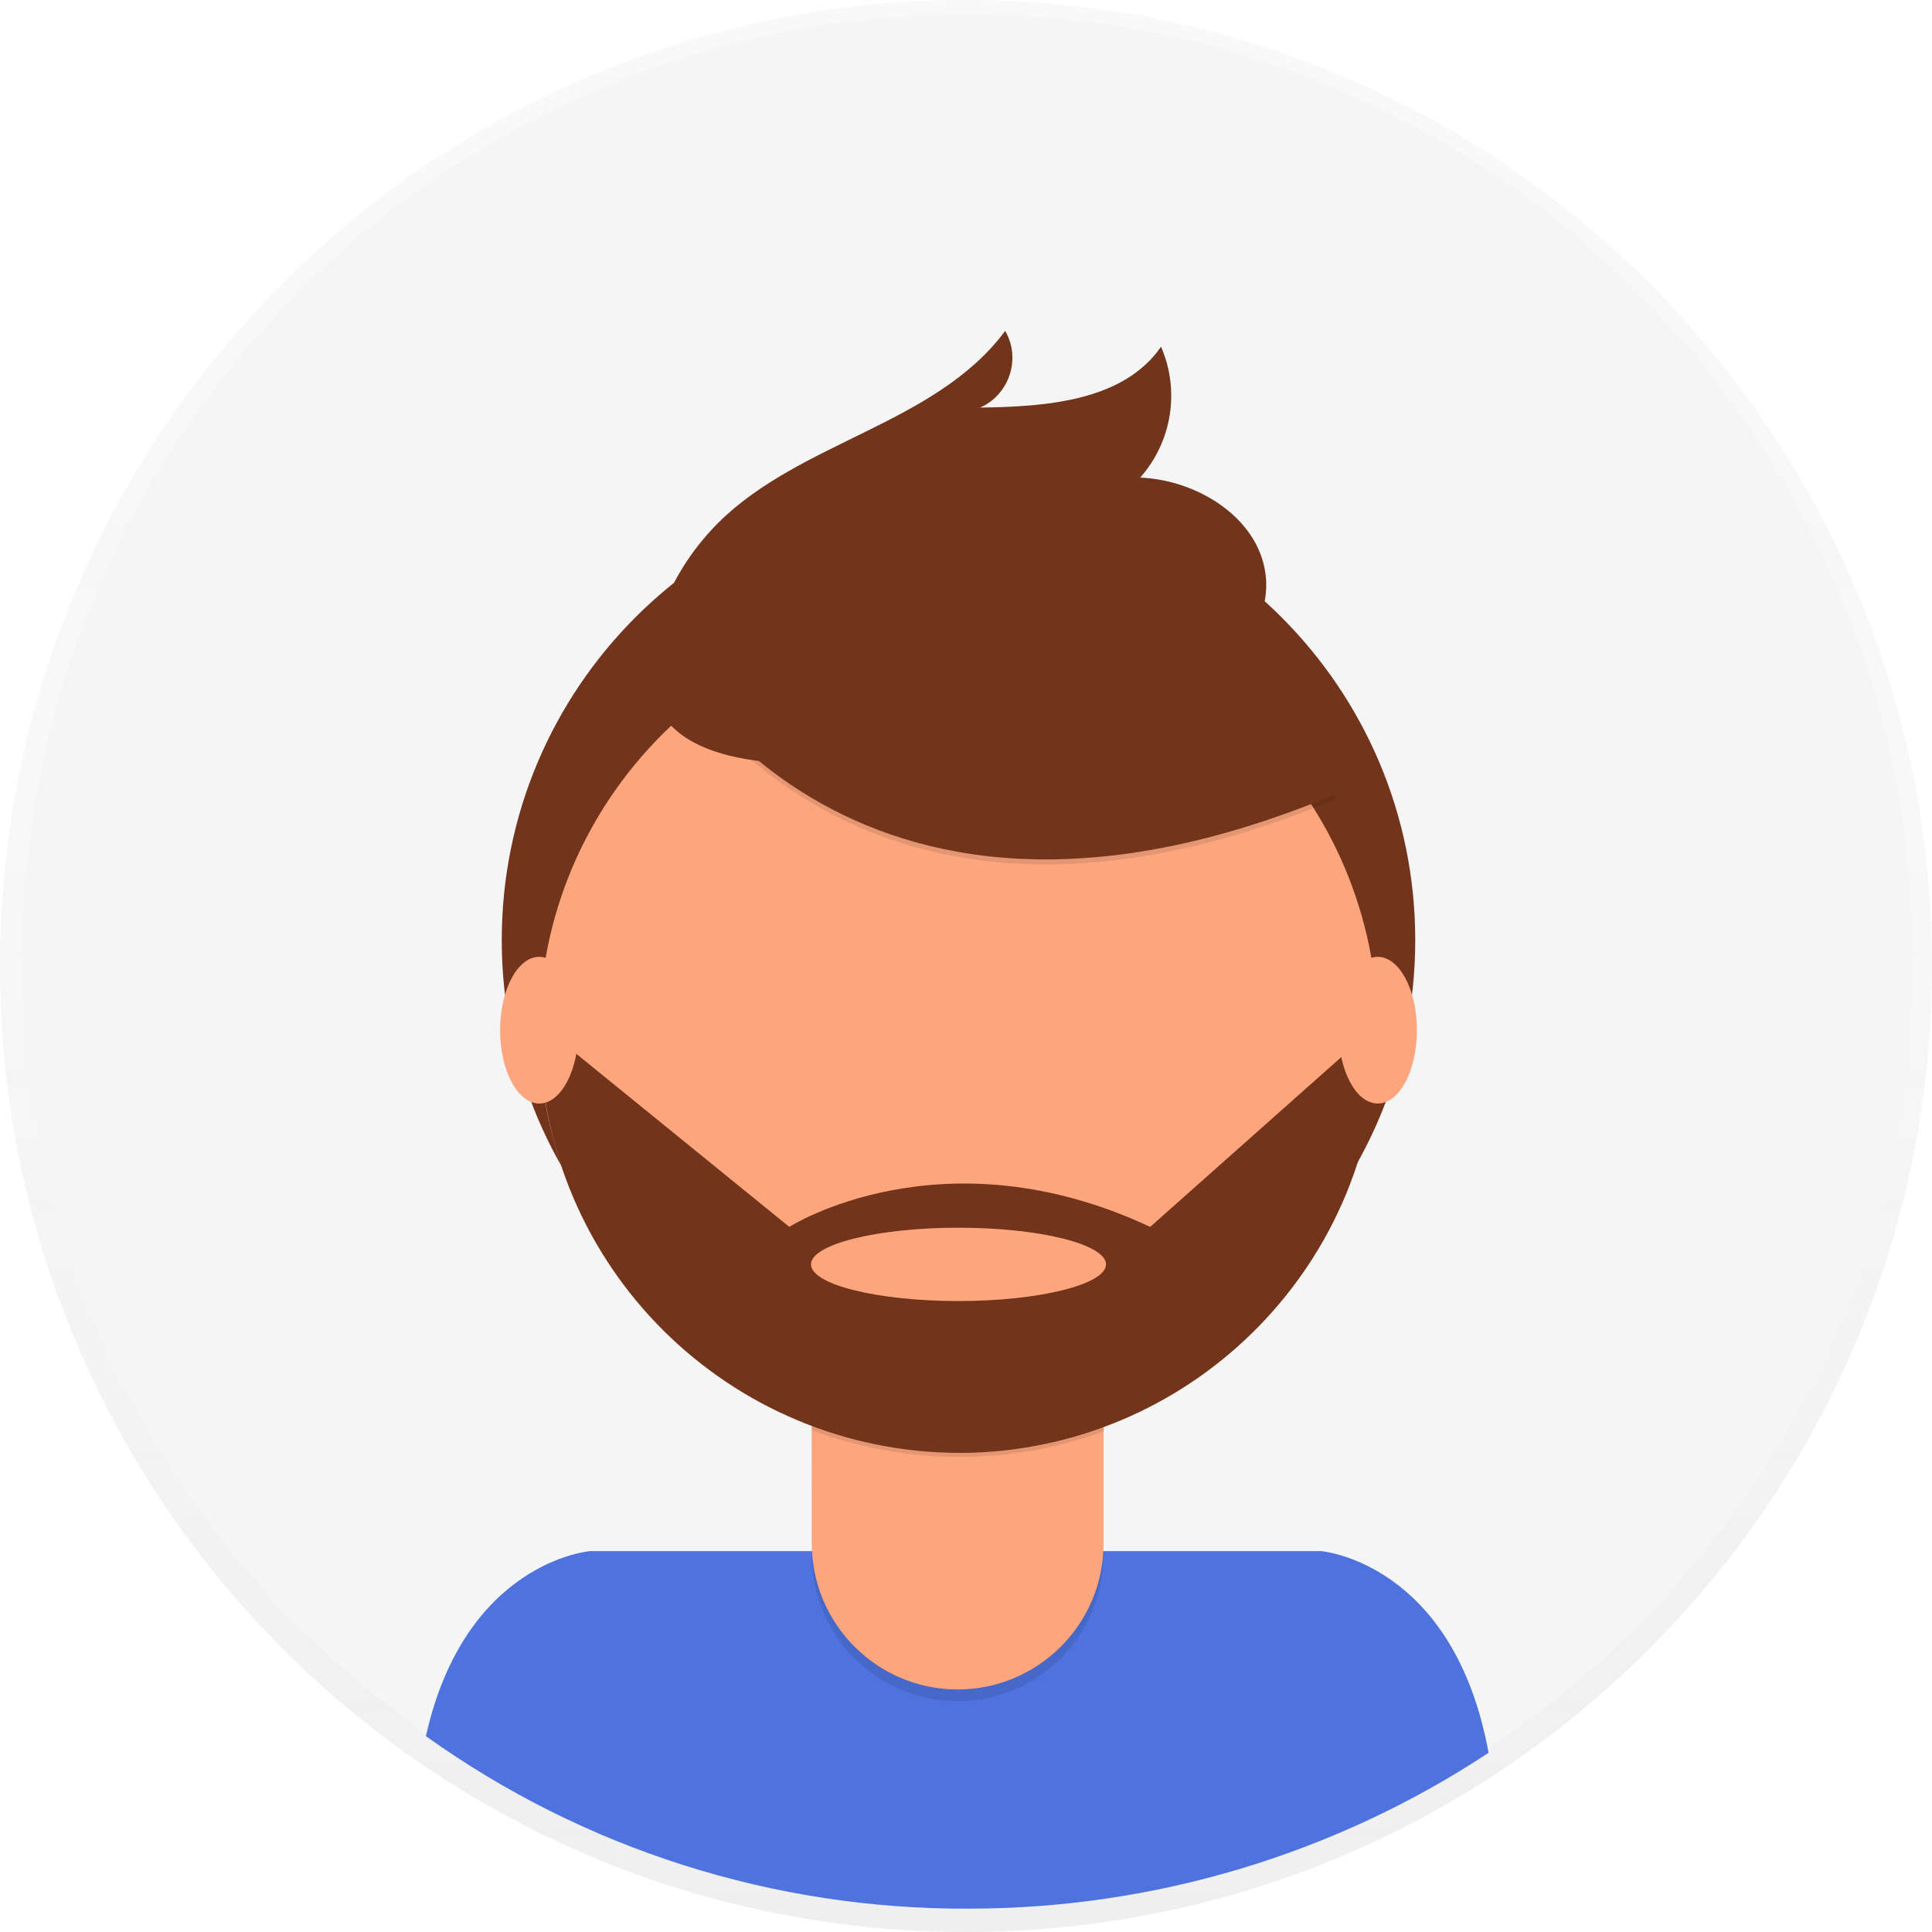
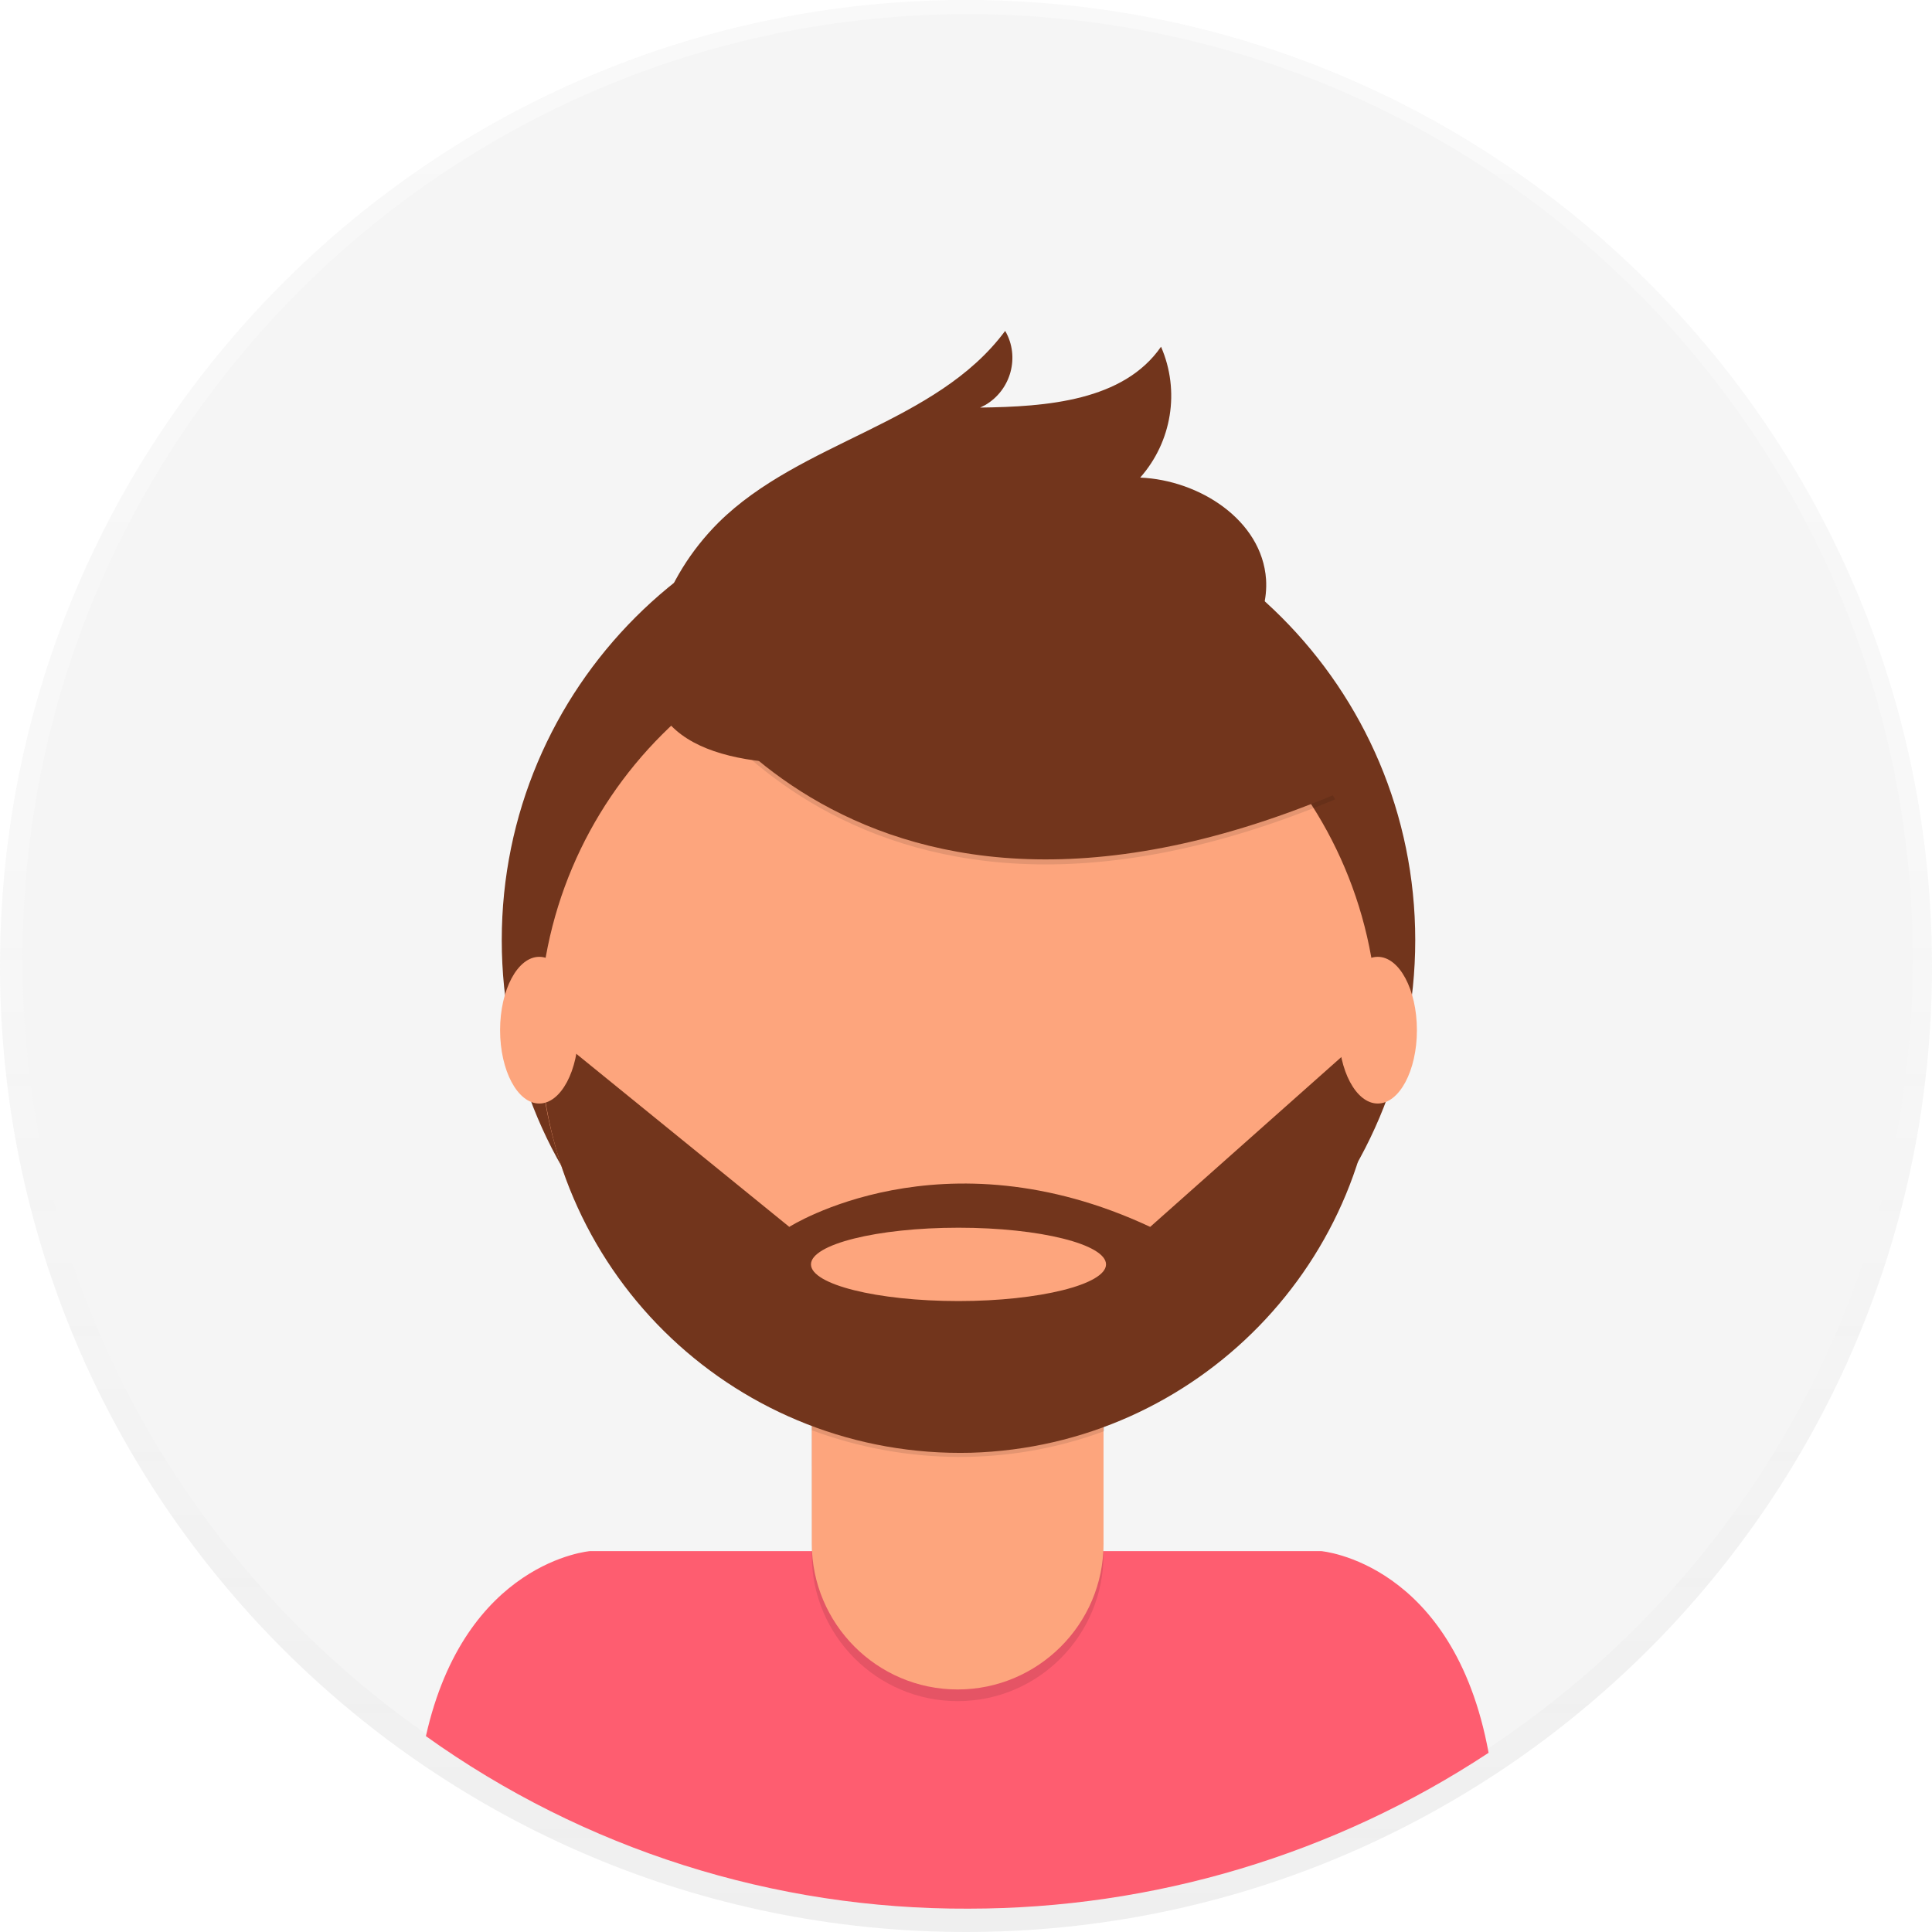
<svg xmlns="http://www.w3.org/2000/svg" version="1.1" id="_x38_8ce59e9-c4b8-4d1d-9d7a-ce0190159aa8" x="0px" y="0px" viewBox="0 0 231.8 231.8" style="enable-background:new 0 0 231.8 231.8;" xml:space="preserve">
  <style type="text/css">
	.st0{opacity:0.5;}
	.st1{fill:url(#SVGID_1_);}
	.st2{fill:#F5F5F5;}
- 	.st3{fill:#4E73DF;}
+ 	.st3{fill:#fe5d70;}
	.st4{fill:#72351C;}
	.st5{opacity:0.1;enable-background:new    ;}
	.st6{fill:#FDA57D;}
</style>
  <g class="st0">
    <linearGradient id="SVGID_1_" gradientUnits="userSpaceOnUse" x1="115.89" y1="526.22" x2="115.89" y2="758" gradientTransform="matrix(1 0 0 -1 0 758)">
      <stop offset="0" style="stop-color:#808080;stop-opacity:0.25" />
      <stop offset="0.54" style="stop-color:#808080;stop-opacity:0.12" />
      <stop offset="1" style="stop-color:#808080;stop-opacity:0.1" />
    </linearGradient>
    <circle class="st1" cx="115.9" cy="115.9" r="115.9" />
  </g>
  <circle class="st2" cx="116.1" cy="115.1" r="113.4" />
  <path class="st3" d="M116.2,229c22.2,0,43.9-6.5,62.4-18.7c-4.2-22.9-20.1-24.2-20.1-24.2H70.8c0,0-15,1.2-19.7,22.2  C70.1,221.9,92.9,229.1,116.2,229z" />
  <circle class="st4" cx="115" cy="112.8" r="54.8" />
  <path class="st5" d="M97.3,158.4h35.1l0,0v28.1c0,9.7-7.8,17.6-17.5,17.6c0,0,0,0,0,0l0,0c-9.7,0-17.5-7.9-17.5-17.5L97.3,158.4  L97.3,158.4z" />
  <path class="st6" d="M100.7,157.1h28.4c1.9,0,3.3,1.5,3.3,3.4v24.7c0,9.7-7.9,17.5-17.5,17.5l0,0c-9.7,0-17.5-7.9-17.5-17.5v-24.7  C97.3,158.6,98.8,157.1,100.7,157.1L100.7,157.1z" />
  <path class="st5" d="M97.4,171.6c11.3,4.2,23.8,4.3,35.1,0.1v-4.3H97.4V171.6z" />
  <circle class="st6" cx="115" cy="123.7" r="50.3" />
  <path class="st5" d="M79.2,77.9c0,0,21.2,43,81,18l-13.9-21.8l-24.7-8.9L79.2,77.9z" />
  <path class="st4" d="M79.2,77.3c0,0,21.2,43,81,18l-13.9-21.8l-24.7-8.9L79.2,77.3z" />
  <path class="st4" d="M79,74.4c1.4-4.4,3.9-8.4,7.2-11.7c9.9-9.8,26.1-11.8,34.4-23c1.8,3.1,0.7,7.1-2.4,8.9  c-0.2,0.1-0.4,0.2-0.6,0.3c8-0.1,17.2-0.8,21.7-7.3c2.3,5.3,1.3,11.4-2.5,15.7c7.1,0.3,14.6,5.1,15.1,12.2c0.3,4.7-2.6,9.1-6.5,11.9  s-8.5,3.9-13.1,4.9C118.8,89.2,70.3,101.6,79,74.4z" />
  <path class="st4" d="M165.3,124.1H164L138,147.2c-25-11.7-43.3,0-43.3,0l-27.2-22.1l-2.7,0.3c0.8,27.8,23.9,49.6,51.7,48.9  C143.6,173.5,165.3,151.3,165.3,124.1L165.3,124.1z M115,156.1c-9.8,0-17.7-2-17.7-4.4s7.9-4.4,17.7-4.4s17.7,2,17.7,4.4  S124.7,156.1,115,156.1L115,156.1z" />
  <ellipse class="st6" cx="64.7" cy="123.6" rx="4.7" ry="8.8" />
  <ellipse class="st6" cx="165.3" cy="123.6" rx="4.7" ry="8.8" />
</svg>
